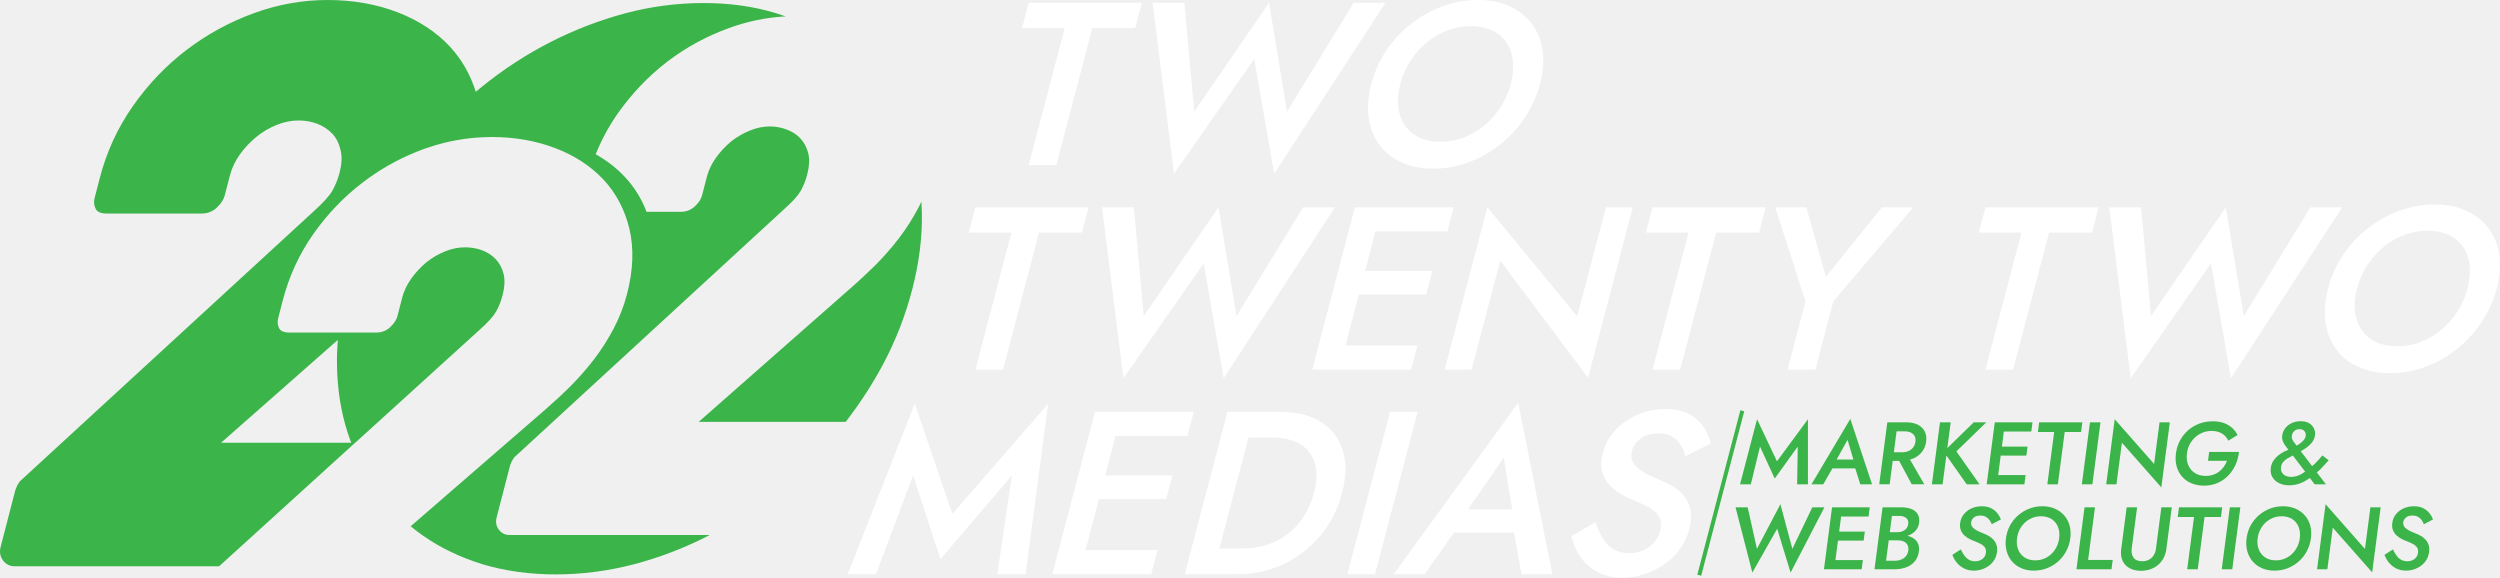
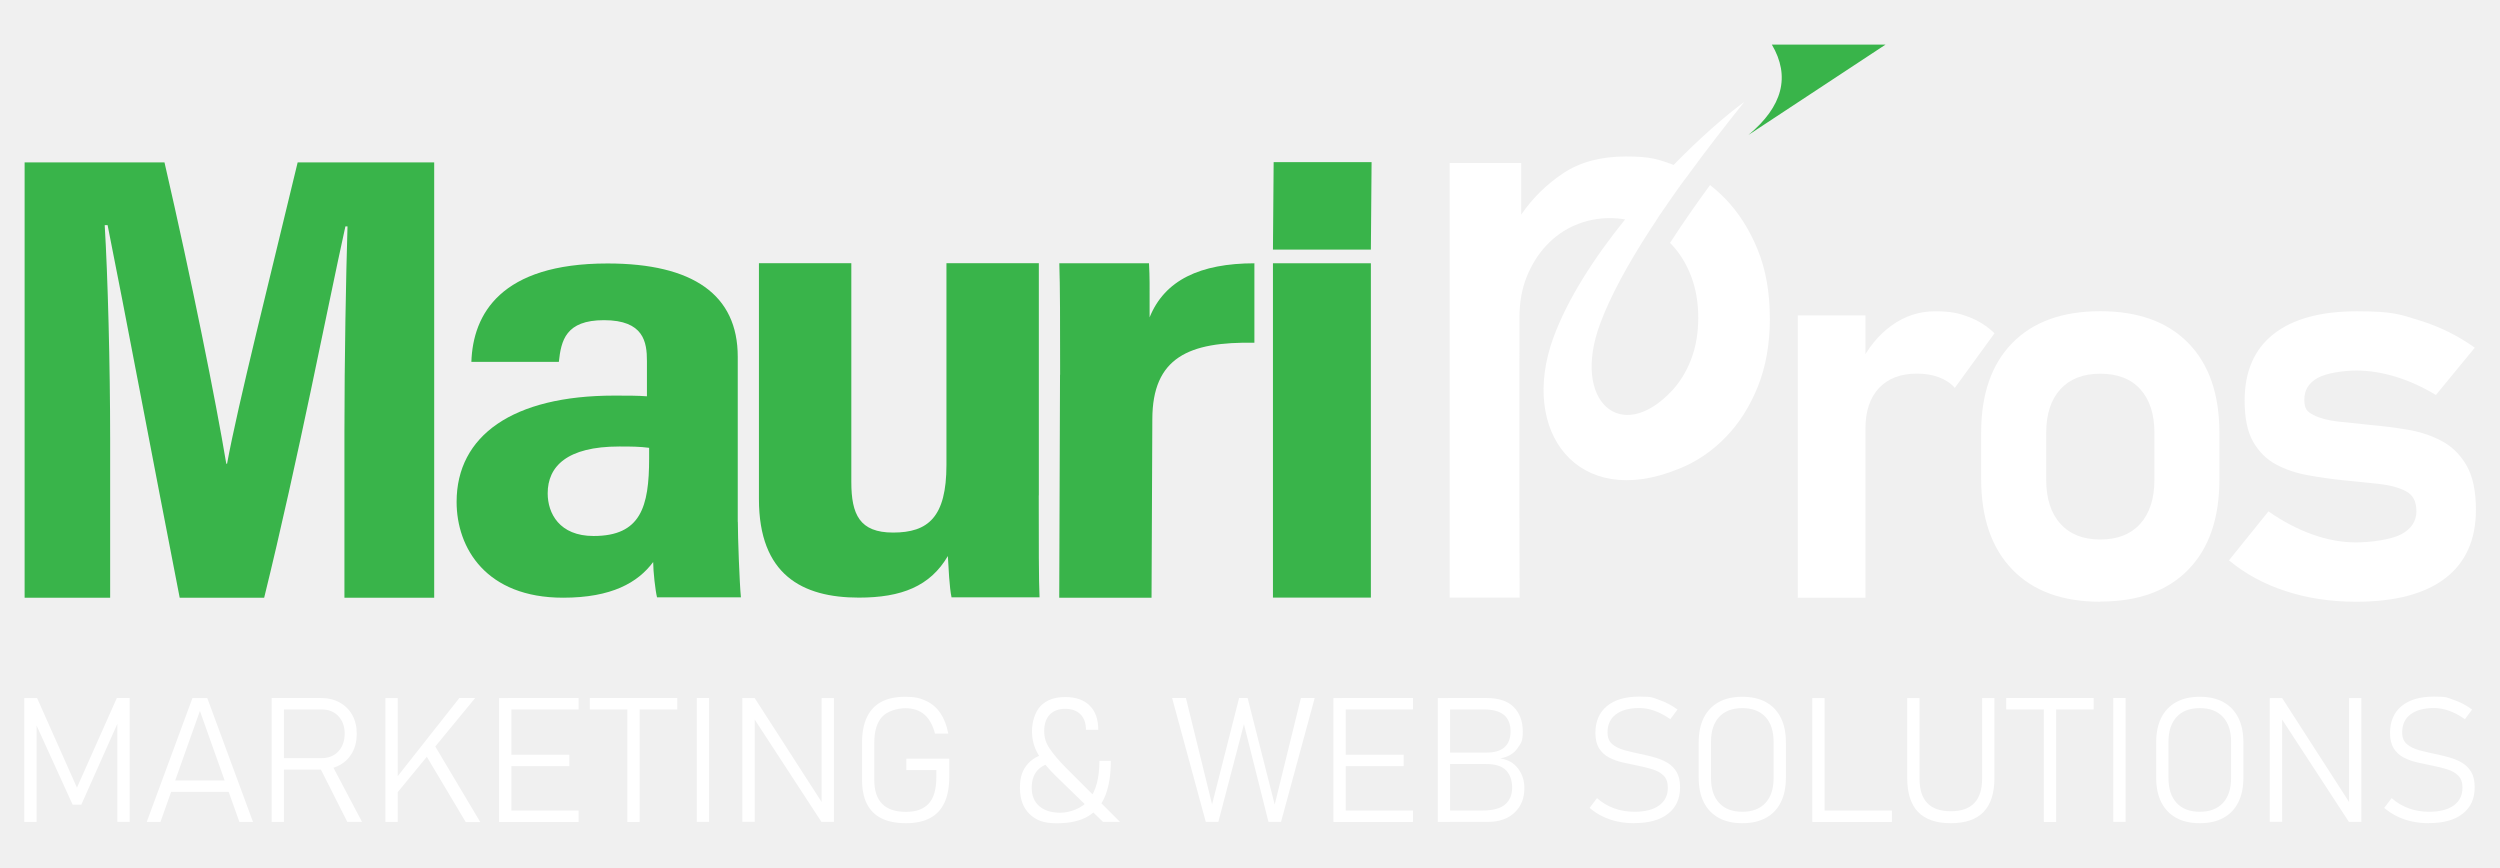
- <svg xmlns="http://www.w3.org/2000/svg" id="Layer_2" viewBox="0 0 2788.42 644.34">
+ <svg xmlns="http://www.w3.org/2000/svg" id="Layer_2" version="1.1" viewBox="0 0 2843.8 987.1">
  <defs>
-     <style>.cls-1{fill:#fff;}.cls-2{fill:#3bb44a;}</style>
+     <style>
+       .st0, .st1 {
+         fill-rule: evenodd;
+       }
+ 
+       .st0, .st2 {
+         fill: #39b44a;
+       }
+ 
+       .st3, .st1 {
+         fill: #fff;
+       }
+     </style>
  </defs>
-   <g id="Layer_1-2">
-     <polygon class="cls-1" points="1139.95 31.31 1187.56 31.31 1147.36 184.22 1178.15 184.22 1218.35 31.31 1266.21 31.31 1273.63 3.1 1147.36 3.1 1139.95 31.31" />
-     <polygon class="cls-1" points="1435.53 124.46 1415.42 3.1 1332.03 124.46 1320.98 3.1 1285.53 3.1 1309.4 193.8 1398.96 65.72 1421.18 193.8 1545.31 3.1 1509.86 3.1 1435.53 124.46" />
-     <path class="cls-1" d="M1720.51,56.15c-1.66-11.38-5.67-21.26-12.01-29.63-6.34-8.37-14.59-14.88-24.75-19.54-10.16-4.66-22.06-6.99-35.68-6.99s-26.27,2.33-38.97,6.99c-12.7,4.66-24.41,11.17-35.15,19.54-10.74,8.37-19.93,18.24-27.58,29.63-7.65,11.39-13.27,23.89-16.85,37.52-3.54,13.45-4.5,25.96-2.88,37.52,1.62,11.56,5.5,21.56,11.65,30.01,6.14,8.45,14.37,15.05,24.68,19.79,10.31,4.74,22.19,7.12,35.65,7.12s26.8-2.37,39.52-7.12c12.72-4.74,24.41-11.34,35.09-19.79,10.67-8.45,19.86-18.46,27.55-30.01,7.69-11.55,13.31-24.06,16.85-37.52,3.58-13.62,4.54-26.13,2.88-37.52ZM1668.4,126.91c-7.83,9.75-17.08,17.38-27.75,22.9-10.68,5.52-22.06,8.28-34.13,8.28s-21.79-2.76-29.65-8.28c-7.86-5.52-13.15-13.15-15.84-22.9-2.7-9.74-2.42-20.83.85-33.25s8.81-23.5,16.63-33.25c7.82-9.74,17.12-17.38,27.88-22.9,10.76-5.52,22.1-8.28,34-8.28s22.26,2.76,30.04,8.28c7.77,5.52,12.97,13.16,15.58,22.9,2.61,9.75,2.29,20.83-.98,33.25-3.26,12.42-8.81,23.51-16.63,33.25Z" />
-     <polygon class="cls-1" points="1080.52 259.42 1128.13 259.42 1087.93 412.34 1118.72 412.34 1158.92 259.42 1206.79 259.42 1214.2 231.22 1087.94 231.22 1080.52 259.42" />
-     <polygon class="cls-1" points="1379.18 352.57 1359.08 231.22 1275.69 352.57 1264.64 231.22 1229.19 231.22 1253.06 421.91 1342.62 293.83 1364.84 421.91 1488.97 231.22 1453.52 231.22 1379.18 352.57" />
-     <polygon class="cls-1" points="1530.11 231.22 1511.22 231.22 1463.61 412.34 1482.49 412.34 1493.62 412.34 1573.83 412.34 1580.9 385.43 1500.69 385.43 1515.66 328.51 1590.69 328.51 1597.63 302.11 1522.6 302.11 1534.16 258.13 1614.37 258.13 1621.44 231.22 1541.23 231.22 1530.11 231.22" />
-     <polygon class="cls-1" points="1759.21 352.83 1658.96 231.22 1611.35 412.34 1641.36 412.34 1673.33 290.73 1771.2 421.39 1821.19 231.22 1791.18 231.22 1759.21 352.83" />
-     <polygon class="cls-1" points="1835.77 259.42 1883.38 259.42 1843.18 412.34 1873.97 412.34 1914.17 259.42 1962.04 259.42 1969.45 231.22 1843.19 231.22 1835.77 259.42" />
-     <polygon class="cls-1" points="2036.5 308.84 2014.73 231.22 1980.06 231.22 2013.77 336.27 1993.77 412.34 2024.82 412.34 2044.89 336.01 2134.01 231.22 2099.08 231.22 2036.5 308.84" />
-     <polygon class="cls-1" points="2207.07 259.42 2254.68 259.42 2214.48 412.34 2245.27 412.34 2285.47 259.42 2333.34 259.42 2340.75 231.22 2214.48 231.22 2207.07 259.42" />
-     <polygon class="cls-1" points="2502.65 352.57 2482.54 231.22 2399.15 352.57 2388.1 231.22 2352.65 231.22 2376.52 421.91 2466.08 293.83 2488.3 421.91 2612.43 231.22 2576.98 231.22 2502.65 352.57" />
-     <path class="cls-1" d="M2787.63,284.26c-1.66-11.38-5.67-21.26-12.01-29.63-6.34-8.37-14.59-14.88-24.75-19.54-10.16-4.66-22.06-6.99-35.68-6.99s-26.27,2.33-38.97,6.99c-12.7,4.66-24.41,11.17-35.15,19.54-10.74,8.37-19.93,18.24-27.58,29.63-7.65,11.39-13.27,23.89-16.85,37.52-3.54,13.45-4.5,25.96-2.88,37.52,1.62,11.56,5.5,21.56,11.65,30.01,6.14,8.45,14.37,15.05,24.68,19.79,10.31,4.74,22.19,7.12,35.65,7.12s26.8-2.37,39.52-7.12c12.72-4.74,24.41-11.34,35.09-19.79,10.67-8.45,19.86-18.46,27.55-30.01,7.69-11.55,13.31-24.06,16.85-37.52,3.58-13.62,4.54-26.13,2.88-37.52ZM2735.52,355.03c-7.83,9.75-17.08,17.38-27.75,22.9-10.68,5.52-22.06,8.28-34.13,8.28s-21.79-2.76-29.65-8.28c-7.86-5.52-13.15-13.15-15.84-22.9-2.7-9.74-2.42-20.83.85-33.25,3.26-12.42,8.81-23.5,16.63-33.25,7.82-9.74,17.12-17.38,27.88-22.9,10.76-5.52,22.1-8.28,34-8.28s22.26,2.76,30.04,8.28c7.77,5.52,12.97,13.16,15.58,22.9,2.61,9.75,2.29,20.83-.98,33.25-3.26,12.42-8.81,23.51-16.63,33.25Z" />
-     <polygon class="cls-1" points="1062.26 573.18 1020.31 450.28 945.48 640.45 977.05 640.45 1018.44 530.23 1049 623.64 1128.67 530.23 1112.37 640.45 1143.94 640.45 1169.09 450.28 1062.26 573.18" />
-     <polygon class="cls-1" points="1240.19 459.33 1221.31 459.33 1173.69 640.45 1192.58 640.45 1203.71 640.45 1283.92 640.45 1290.99 613.54 1210.78 613.54 1225.74 556.62 1300.78 556.62 1307.72 530.23 1232.68 530.23 1244.24 486.24 1324.46 486.24 1331.53 459.33 1251.32 459.33 1240.19 459.33" />
-     <path class="cls-1" d="M1473.21,470.59c-12-7.5-27.23-11.26-45.68-11.26h-58.48l-47.61,181.12h58.48c18.46,0,35.66-3.75,51.6-11.26,15.94-7.5,29.62-18.02,41.03-31.57,11.41-13.54,19.52-29.45,24.32-47.74,4.81-18.28,5.06-34.19.78-47.74-4.29-13.54-12.43-24.06-24.43-31.57ZM1453.7,576.8c-5.23,7.76-11.33,14.23-18.3,19.41-6.97,5.18-14.59,9.06-22.86,11.64-8.27,2.59-16.89,3.88-25.86,3.88h-26.65l32.51-123.68h26.65c8.97,0,16.91,1.29,23.82,3.88,6.91,2.59,12.49,6.47,16.73,11.64,4.24,5.17,6.94,11.64,8.09,19.41,1.15,7.76.39,16.73-2.29,26.91-2.68,10.18-6.63,19.15-11.86,26.91Z" />
-     <polygon class="cls-1" points="1502.81 640.45 1533.61 640.45 1581.22 459.33 1550.43 459.33 1502.81 640.45" />
-     <path class="cls-1" d="M1554.56,640.45h34.41l32.87-46.57h66.75l8.53,46.57h34.41l-38.22-191.21-138.76,191.21ZM1686.62,568.01h-49.11l39.69-57.44,9.42,57.44Z" />
-     <path class="cls-1" d="M1885.63,569.56c-1.13-5.86-3.36-11-6.69-15.39-3.33-4.4-7.33-8.06-11.99-11-4.66-2.93-9.42-5.34-14.27-7.24-8.76-3.45-15.72-6.81-20.89-10.09-5.18-3.27-8.7-6.77-10.57-10.48-1.87-3.71-2.2-7.89-.97-12.55,1.36-5.17,4.53-9.7,9.52-13.58,4.99-3.88,11.71-5.82,20.16-5.82,6.04,0,11.03,1.16,14.99,3.49,3.96,2.33,7.15,5.43,9.58,9.32,2.43,3.88,4.17,8.07,5.24,12.55l28.51-13.97c-1.43-6.38-4.09-12.5-7.98-18.37-3.89-5.86-9.31-10.69-16.24-14.49-6.94-3.79-15.75-5.69-26.45-5.69s-21.1,2.03-30.71,6.08c-9.6,4.05-17.87,9.75-24.8,17.08-6.93,7.33-11.66,15.83-14.2,25.49-2.22,8.45-2.48,15.65-.76,21.61,1.71,5.95,4.53,10.96,8.47,15.01,3.94,4.06,8.31,7.42,13.13,10.09,4.82,2.68,9.26,4.79,13.34,6.34,6.86,2.76,12.81,5.56,17.84,8.41,5.03,2.85,8.65,6.3,10.86,10.35,2.21,4.05,2.43,9.44.66,16.17-1.86,7.08-5.97,12.85-12.32,17.34-6.36,4.49-13.67,6.73-21.95,6.73-6.9,0-12.74-1.42-17.51-4.27-4.77-2.85-8.76-6.9-11.94-12.16-3.19-5.26-5.86-11.34-8.01-18.24l-26.92,15.78c1.79,8.28,5.12,15.96,9.99,23.03,4.87,7.07,11.27,12.72,19.22,16.95,7.95,4.22,17.26,6.34,27.96,6.34,7.76,0,15.55-1.25,23.37-3.75,7.81-2.5,15.17-6.04,22.07-10.61,6.89-4.57,12.86-10.22,17.91-16.95,5.04-6.73,8.68-14.32,10.9-22.77,2.09-7.93,2.56-14.83,1.43-20.7Z" />
-     <path class="cls-2" d="M246.56,493.83h145.21c-1.36-3.4-2.64-7.11-3.8-10.67-7.7-23.45-11.71-48.83-12.09-75.84-.18-9.22.17-18.6.87-28.14l-130.19,114.64ZM396.09,493.83h0l-151.7,137.77H16.1c-5.12,0-9.38-2.1-12.74-6.47-3.19-4.37-4.14-9.38-2.72-14.88l16.06-62.09c1-3.88,2.77-7.6,5.29-11.16L350.86,234.79c9.62-8.73,16.31-16.01,19.78-21.99,3.51-6.14,6.23-12.94,8.19-20.54,2.43-9.38,2.84-17.79,1-24.9-1.64-7.28-4.69-13.42-9.2-18.27-4.67-4.85-10.15-8.41-16.69-11-6.42-2.43-13.45-3.72-20.81-3.72-8.32,0-16.43,1.62-24.67,5.01-8.04,3.23-15.78,7.76-22.68,13.42-6.91,5.66-13.1,12.29-18.35,19.57-5.13,7.44-8.85,15.04-10.86,22.8l-5.94,22.96c-1.17,4.53-4.06,8.89-8.75,13.42-4.65,4.37-10.36,6.63-17.08,6.63h-105.66c-6.88,0-11.03-1.94-12.62-5.66-1.76-3.72-2.04-7.6-.95-11.8l5.6-21.67c7.57-29.27,19.79-56.11,36.79-80.36,17.04-24.42,37.05-45.44,60.18-63.06,22.93-17.46,47.89-31.05,74.94-40.91,27.05-9.86,54.4-14.71,82.25-14.71s54.38,4.53,77.82,13.58c23.59,9.06,43.18,21.83,58.61,38.32,13.13,14.23,22.87,31.05,28.9,50.45,2.26-1.94,4.48-3.72,6.71-5.5,24.11-19.57,49.71-36.22,76.64-49.96,26.93-13.74,54.98-24.42,83.73-32.18,28.86-7.6,57.68-11.32,86.98-11.32s55.87,3.72,80.8,11.32c3.71,1.13,7.22,2.43,10.77,3.56-21.43,1.13-42.57,5.5-63.42,13.1-24.92,9.06-47.83,21.51-68.78,37.51-21.19,16.33-39.46,35.57-55.11,57.73-9.92,14.23-18.18,29.43-24.56,45.44,12.57,7.11,23.52,15.52,32.78,25.55,10.4,11.16,18.42,24.09,23.95,38.65h38.26c6.08,0,11.27-2.1,15.68-6.14,4.25-4.04,6.89-8.08,7.94-12.13l5.44-21.02c1.88-7.28,5.28-14.23,10.08-21.02,4.76-6.63,10.31-12.61,16.65-17.95,6.46-5.17,13.43-9.22,20.95-12.29,7.36-3.07,14.98-4.69,22.51-4.69,6.72,0,13.11,1.29,19.09,3.56,5.98,2.26,11.07,5.5,15.18,10.03,4.11,4.53,7.01,10.03,8.66,16.65,1.49,6.63,1.12,14.23-1.14,22.96-1.8,6.95-4.19,13.1-7.41,18.76-3.18,5.5-9.22,12.13-18.15,20.05l-301.21,276.99c-2.48,3.4-4.16,6.79-5.04,10.19l-14.76,57.08c-1.3,5.01-.39,9.54,2.57,13.58,3,3.88,6.98,5.82,11.78,5.82h223.49l-1.29.65c-26.97,13.91-54.87,24.58-83.89,32.18-28.82,7.44-57.8,11.16-86.62,11.16s-56.19-3.72-81.16-11.16c-24.77-7.6-47.31-18.27-67.08-32.18-4.77-3.23-9.29-6.79-13.65-10.35l149.61-129.68c9.7-8.41,19.36-17.3,28.63-26.52,9.31-9.38,18.15-19.4,26.35-30.08,8.2-10.67,15.29-21.99,21.79-34.12,6.34-12.13,11.44-25.06,15-38.81,6.9-26.68,7.69-50.77,2.68-72.28-5.16-21.51-14.81-39.94-28.97-55.14-14.2-15.04-31.96-26.84-53.68-35.09-21.56-8.25-45.29-12.45-71.22-12.45-3.84,0-7.73.16-11.61.32h-.32l-.68.16h-2.08l-.2.16h-1.76l-1,.16h-1.12l-.36.16h-1.12l-.52.16h-.96l-1,.16h-1.12l-.84.16h-.32l-.68.16h-.48l-.52.16h-.96l-.84.16h-.16l-1,.16h0l-1,.16h-.32l-.84.16h-.32l-.68.16h-.48l-.52.16h-.64l-.2.16-1,.16h0l-1,.16h-.16l-.84.16h-.32l-.68.16-1,.16h0l-.68.16h-.32l-.84.16h-.16l-1.04.32h0l-1,.16h-.16l-.84.16-.36.16h-.64l-.52.16-.52.16-.68.16h-.16l-1,.16-.04.16-1,.16h0l-1,.16-1.04.32-.36.16h-.64l-.52.16-.36.16-.84.16-.2.16-1,.16h0l-1.04.32h0l-.84.16-.36.16-.68.16-.52.16-.52.16-.68.16-.36.16-.68.16h-.16l-1.04.32h0l-1.04.32h-.16l-.72.32-.52.16-.52.16-.52.16-.52.16-.68.16-.2.16-1,.16-.04.16-1.04.32h0l-.88.32h-.32l-.72.32-.52.16-.52.16-.52.16-.36.16-.88.32h-.16l-.88.32h-.16l-.2.16h-.16l-.2.16h-.32l-.2.16h-.16l-.2.16h-.32l-.2.16h-.16l-.2.16h-.32l-.2.16h-.16l-.2.16h-.16l-.2.16h-.32l-.2.16h-.16l-.2.16h-.16l-.2.16h-.32l-.2.16h-.16l-.2.16h-.16l-.2.16h-.32l-.2.16h-.16l-.2.16h-.16l-.2.16h-.32l-.2.16h0c-21.79,8.73-42.05,20.21-60.82,34.6-21.15,16.17-39.42,35.41-55.11,57.73-15.49,22.15-26.81,46.73-33.76,73.57l-5.14,19.89c-1,3.88-.64,7.44.88,10.83,1.52,3.4,5.39,5.17,11.63,5.17h96.86c6.08,0,11.23-1.94,15.68-6.14,4.25-4.04,6.89-8.08,7.94-12.13l5.44-21.02c1.84-7.11,5.28-14.23,10.08-21.02,4.76-6.63,10.31-12.61,16.65-17.95,6.46-5.17,13.43-9.22,20.95-12.29,7.52-3.07,14.94-4.53,22.46-4.53,6.72,0,13.16,1.13,19.13,3.4,5.98,2.26,11.02,5.66,15.18,10.03,4.11,4.53,7.01,10.03,8.66,16.65,1.49,6.63,1.08,14.39-1.14,22.96-1.8,6.95-4.19,13.1-7.41,18.76-3.18,5.5-9.22,12.13-18.15,20.05l-138.72,125.96ZM1027.73,224.92c.19,4.2.35,8.57.5,12.94.5,27.17-3.14,55.46-10.66,84.57-7.61,29.43-18.61,57.73-33.16,84.89-12.01,22.31-25.78,43.34-41.17,63.22h-163.94l168.3-148.12c9.7-8.41,19.2-17.3,28.63-26.52,9.31-9.38,18.15-19.4,26.35-30.08,8.2-10.67,15.29-21.99,21.79-34.12,1.23-2.26,2.29-4.53,3.36-6.79h0Z" />
-     <polygon class="cls-2" points="1963.07 498.12 1979.45 533.77 2005.13 498.12 2004.48 540.18 2016.52 540.18 2016.53 467.61 1981.96 514.51 1959.75 467.61 1940.79 540.18 1952.83 540.18 1963.07 498.12" />
-     <path class="cls-2" d="M2020.48,540.18h13.13l10.2-17.77h25.47l5.61,17.77h13.13l-24.24-72.97-43.31,72.97ZM2067.22,512.53h-18.74l12.24-21.92,6.49,21.92Z" />
-     <path class="cls-2" d="M2143.82,503.85c2.46-3.23,3.98-7.01,4.54-11.36.57-4.34.04-8.11-1.59-11.31-1.62-3.19-4.18-5.68-7.66-7.46-3.49-1.78-7.73-2.67-12.74-2.67h-21.32l-9.03,69.12h11.65l3.42-26.17h7.12l14.05,26.17h14.02l-15.98-27.6c1.31-.38,2.67-.68,3.9-1.23,3.95-1.78,7.16-4.28,9.62-7.5ZM2128.67,503.05c-2.13.92-4.51,1.38-7.14,1.38h-9.18l3.04-23.3h9.18c2.63,0,4.89.46,6.79,1.38,1.89.92,3.27,2.24,4.17,3.95.89,1.71,1.18,3.82.86,6.32-.32,2.44-1.15,4.53-2.5,6.27-1.35,1.75-3.08,3.08-5.21,4Z" />
-     <polygon class="cls-2" points="2193.58 540.18 2207.9 540.18 2182.08 503.45 2215.44 471.06 2201.42 471.06 2171.99 499.77 2175.74 471.06 2163.8 471.06 2154.77 540.18 2166.71 540.18 2170.92 508.01 2193.58 540.18" />
-     <polygon class="cls-2" points="2227.34 540.18 2257.95 540.18 2259.3 529.91 2228.69 529.91 2231.53 508.19 2260.16 508.19 2261.48 498.12 2232.84 498.12 2235.03 481.33 2265.65 481.33 2266.98 471.06 2236.37 471.06 2232.13 471.06 2224.92 471.06 2215.89 540.18 2223.1 540.18 2227.34 540.18" />
-     <polygon class="cls-2" points="2274.39 471.06 2272.99 481.82 2291.15 481.82 2283.53 540.18 2295.28 540.18 2302.91 481.82 2321.18 481.82 2322.58 471.06 2274.39 471.06" />
-     <polygon class="cls-2" points="2342.82 471.06 2331.07 471.06 2322.04 540.18 2333.79 540.18 2342.82 471.06" />
-     <polygon class="cls-2" points="2420.14 471.06 2408.69 471.06 2402.62 517.47 2358.68 467.61 2349.19 540.18 2360.65 540.18 2366.71 493.77 2410.66 543.64 2420.14 471.06" />
-     <path class="cls-2" d="M2444.34,539.05c4.18,1.75,8.88,2.62,14.07,2.62,5.46,0,10.48-1,15.06-3.01,4.58-2.01,8.54-4.75,11.89-8.24,3.35-3.49,6.04-7.49,8.08-12,2.04-4.51,3.33-9.3,3.85-14.37h-33.27l-1.29,9.88h21.24c-.9,2.3-2.07,4.48-3.52,6.52-1.45,2.04-3.17,3.85-5.15,5.43s-4.25,2.8-6.8,3.66c-2.55.86-5.37,1.28-8.47,1.28-4.54,0-8.48-1.05-11.83-3.16-3.34-2.11-5.84-5.05-7.48-8.84-1.64-3.79-2.14-8.18-1.49-13.18.66-5.07,2.32-9.46,4.98-13.18,2.65-3.72,5.93-6.61,9.82-8.69,3.89-2.07,8.07-3.11,12.55-3.11,4.81,0,8.77.99,11.91,2.96,3.13,1.97,5.43,4.61,6.91,7.9l10.31-6.32c-1.62-3.22-3.75-5.97-6.38-8.25-2.63-2.27-5.71-4.01-9.24-5.23-3.53-1.22-7.56-1.83-12.11-1.83-5.2,0-10.13.86-14.8,2.57-4.67,1.71-8.84,4.16-12.51,7.36-3.67,3.19-6.7,6.98-9.08,11.36-2.38,4.38-3.92,9.2-4.61,14.47-.69,5.27-.43,10.11.77,14.52,1.2,4.41,3.22,8.23,6.06,11.45,2.84,3.23,6.34,5.71,10.53,7.45Z" />
-     <path class="cls-2" d="M2584.13,526.84c1.32-1.19,2.75-2.2,4.01-3.49,3.23-3.32,6.28-6.67,9.16-10.02l-7.01-5.33c-2.65,3.16-5.38,6.17-8.19,9.04-1.06,1.08-2.17,1.89-3.25,2.88l-12.63-16.6c1.76-1.05,3.57-2.1,5.05-3.11,2.1-1.45,3.9-2.93,5.42-4.44,1.51-1.51,2.73-3.09,3.63-4.74.9-1.65,1.48-3.42,1.73-5.33.37-2.76,0-5.35-1.11-7.75-1.1-2.4-2.89-4.36-5.35-5.88-2.47-1.51-5.61-2.27-9.43-2.27s-7.02.69-10,2.07c-2.99,1.38-5.4,3.29-7.27,5.73-1.86,2.43-3,5.17-3.39,8.2-.31,2.44-.03,4.67.85,6.71.89,2.04,2,3.9,3.37,5.58,1,1.24,1.84,2.34,2.67,3.45-1.84.79-3.7,1.65-5.65,2.67-2.19,1.15-4.26,2.55-6.22,4.2-1.96,1.65-3.65,3.57-5.05,5.78-1.41,2.21-2.31,4.79-2.7,7.75-.52,4.02.09,7.47,1.86,10.37,1.75,2.9,4.28,5.12,7.56,6.67,3.29,1.54,6.94,2.32,10.96,2.32,4.61,0,8.96-.82,13.05-2.47,3.59-1.44,6.94-3.44,10.17-5.67l5.35,7.05h12.54l-10.16-13.34ZM2558.94,480.79c1.53-1.42,3.55-2.12,6.06-2.12,1.65,0,2.98.35,4.01,1.04,1.03.69,1.78,1.6,2.26,2.72.48,1.12.63,2.4.43,3.85-.27,2.04-1.56,4.17-3.89,6.37-1.64,1.55-3.82,3.03-6.26,4.47-1.23-1.66-2.5-3.37-3.52-4.76-1.48-2.01-2.09-4.07-1.82-6.17.29-2.17,1.2-3.97,2.73-5.38ZM2564.62,529.91c-3,1.32-6.02,1.98-9.05,1.98-2.5,0-4.65-.44-6.44-1.33-1.8-.89-3.14-2.16-4.05-3.8-.9-1.64-1.21-3.52-.94-5.63.3-2.3,1.13-4.26,2.5-5.88,1.36-1.61,3.04-3.01,5.04-4.2,1.83-1.08,3.74-2.06,5.71-2.98l13.67,18.01c-2.14,1.42-4.26,2.87-6.44,3.82Z" />
-     <polygon class="cls-2" points="1999.15 612.16 1985.8 562.4 1959.64 612.16 1949.3 565.85 1935.77 565.85 1954.51 638.63 1982.22 589.75 1997.17 638.63 2034.91 565.85 2021.39 565.85 1999.15 612.16" />
-     <polygon class="cls-2" points="2050.62 565.85 2043.41 565.85 2034.37 634.97 2041.59 634.97 2045.83 634.97 2076.44 634.97 2077.79 624.7 2047.18 624.7 2050.01 602.98 2078.65 602.98 2079.97 592.91 2051.33 592.91 2053.52 576.12 2084.13 576.12 2085.47 565.85 2054.86 565.85 2050.62 565.85" />
-     <path class="cls-2" d="M2134.68,600.71c-2.01-1.43-4.4-2.43-7.07-3.16.12-.04.26-.05.38-.1,3.49-1.25,6.33-3.08,8.52-5.48,2.19-2.4,3.51-5.32,3.96-8.74.51-3.95,0-7.21-1.54-9.78-1.54-2.57-3.9-4.48-7.06-5.73-3.16-1.25-6.92-1.88-11.25-1.88h-20.84l-9.03,69.12h22.02c4.87,0,9.26-.71,13.17-2.12,3.9-1.41,7.12-3.6,9.64-6.57,2.53-2.96,4.09-6.71,4.69-11.26.42-3.29.14-6.12-.87-8.49-1.01-2.37-2.58-4.31-4.72-5.83ZM2118.59,575.43c3.22,0,5.75.79,7.59,2.37,1.83,1.58,2.56,3.82,2.18,6.71-.25,1.91-.93,3.54-2.02,4.89-1.1,1.35-2.51,2.39-4.25,3.11-1.74.72-3.7,1.09-5.87,1.09h-8.39l2.37-18.17h8.39ZM2125.86,620.26c-1.4,1.71-3.18,3-5.34,3.85-2.15.86-4.55,1.28-7.18,1.28h-9.68l2.97-22.71h9.67c1.98,0,3.76.21,5.35.64,1.59.43,2.93,1.12,4.02,2.07,1.09.95,1.89,2.14,2.4,3.56.51,1.42.64,3.04.4,4.89-.33,2.57-1.21,4.71-2.62,6.42Z" />
-     <path class="cls-2" d="M2208.89,575.04c2.3,0,4.27.44,5.89,1.33,1.63.89,3.01,2.07,4.13,3.55,1.13,1.48,2.01,3.08,2.64,4.79l10.17-5.33c-.87-2.44-2.19-4.77-3.97-7.01s-4.09-4.08-6.92-5.53c-2.84-1.45-6.31-2.17-10.38-2.17s-7.95.77-11.42,2.32c-3.46,1.55-6.32,3.72-8.6,6.52-2.28,2.8-3.66,6.04-4.13,9.73-.43,3.23-.16,5.97.79,8.25.96,2.27,2.28,4.18,3.99,5.73,1.7,1.55,3.55,2.83,5.52,3.85,1.98,1.02,3.78,1.83,5.41,2.42,2.76,1.05,5.17,2.12,7.23,3.21,2.07,1.09,3.62,2.4,4.67,3.95,1.05,1.55,1.4,3.6,1.07,6.17-.36,2.7-1.63,4.91-3.83,6.62-2.19,1.71-4.87,2.57-8.03,2.57-2.63,0-4.93-.54-6.9-1.63-1.97-1.09-3.69-2.63-5.17-4.64-1.48-2.01-2.81-4.33-3.98-6.96l-9.47,6.02c1.1,3.16,2.76,6.09,4.97,8.79,2.21,2.7,4.94,4.86,8.19,6.47,3.24,1.61,6.9,2.42,10.99,2.42,2.97,0,5.87-.48,8.73-1.43,2.86-.95,5.48-2.3,7.89-4.05,2.4-1.74,4.39-3.9,5.98-6.47,1.59-2.57,2.59-5.46,3.01-8.69.39-3.03.23-5.66-.5-7.9-.73-2.24-1.84-4.2-3.33-5.88-1.5-1.68-3.21-3.08-5.14-4.2-1.92-1.12-3.86-2.04-5.81-2.77-3.52-1.32-6.34-2.6-8.48-3.85-2.14-1.25-3.66-2.58-4.56-4-.9-1.42-1.23-3.01-1-4.79.26-1.98,1.24-3.7,2.94-5.18,1.71-1.48,4.17-2.22,7.4-2.22Z" />
-     <path class="cls-2" d="M2302.29,574.79c-2.85-3.19-6.32-5.68-10.43-7.46-4.11-1.78-8.77-2.67-13.97-2.67s-9.9.89-14.52,2.67c-4.61,1.78-8.75,4.26-12.43,7.46-3.68,3.19-6.68,6.96-9.04,11.31-2.34,4.34-3.86,9.12-4.54,14.32-.67,5.14-.41,9.91.8,14.32,1.2,4.41,3.19,8.23,5.95,11.45,2.77,3.23,6.25,5.74,10.42,7.56,4.17,1.81,8.83,2.71,13.96,2.71s10.11-.9,14.72-2.71c4.62-1.81,8.75-4.33,12.39-7.56,3.65-3.22,6.65-7.04,9-11.45,2.35-4.41,3.86-9.18,4.54-14.32.68-5.2.41-9.97-.8-14.32-1.21-4.34-3.24-8.11-6.07-11.31ZM2292.05,613.1c-2.5,3.72-5.64,6.63-9.44,8.74-3.8,2.11-8,3.16-12.6,3.16s-8.45-1.05-11.74-3.16c-3.28-2.11-5.68-5.02-7.2-8.74-1.53-3.72-1.97-7.95-1.36-12.69.62-4.74,2.17-8.97,4.67-12.69,2.49-3.72,5.66-6.63,9.48-8.74,3.83-2.1,8.02-3.16,12.56-3.16s8.63,1.06,11.88,3.16c3.25,2.11,5.62,5.02,7.11,8.74,1.49,3.72,1.92,7.95,1.31,12.69-.62,4.74-2.18,8.97-4.67,12.69Z" />
-     <polygon class="cls-2" points="2336.68 565.85 2325.03 565.85 2315.99 634.97 2355.1 634.97 2356.46 624.51 2329.02 624.51 2336.68 565.85" />
-     <path class="cls-2" d="M2404.74,611.77c-.56,4.28-2.16,7.72-4.81,10.32-2.65,2.6-6.17,3.9-10.59,3.9s-7.68-1.3-9.61-3.9c-1.94-2.6-2.62-6.04-2.06-10.32l6-45.92h-11.65l-6.07,46.41c-.5,3.82-.35,7.23.44,10.22.8,3,2.19,5.55,4.19,7.65,1.99,2.11,4.46,3.72,7.41,4.84,2.95,1.12,6.27,1.68,9.95,1.68s7.16-.56,10.39-1.68c3.24-1.12,6.12-2.73,8.63-4.84,2.51-2.11,4.57-4.66,6.18-7.65,1.61-3,2.67-6.4,3.16-10.22l6.06-46.41h-11.65l-6,45.92Z" />
-     <polygon class="cls-2" points="2428.98 576.62 2447.15 576.62 2439.52 634.97 2451.28 634.97 2458.9 576.62 2477.17 576.62 2478.58 565.85 2430.39 565.85 2428.98 576.62" />
-     <polygon class="cls-2" points="2478.04 634.97 2489.79 634.97 2498.82 565.85 2487.07 565.85 2478.04 634.97" />
-     <path class="cls-2" d="M2570.68,574.79c-2.85-3.19-6.32-5.68-10.43-7.46-4.12-1.78-8.78-2.67-13.97-2.67s-9.91.89-14.52,2.67c-4.61,1.78-8.76,4.26-12.44,7.46-3.67,3.19-6.68,6.96-9.03,11.31-2.34,4.34-3.86,9.12-4.54,14.32-.67,5.14-.41,9.91.79,14.32,1.2,4.41,3.19,8.23,5.96,11.45,2.77,3.23,6.25,5.74,10.42,7.56,4.17,1.81,8.82,2.71,13.96,2.71s10.1-.9,14.72-2.71c4.61-1.81,8.75-4.33,12.39-7.56,3.64-3.22,6.64-7.04,9-11.45,2.35-4.41,3.87-9.18,4.54-14.32.68-5.2.42-9.97-.79-14.32-1.21-4.34-3.24-8.11-6.07-11.31ZM2560.43,613.1c-2.49,3.72-5.64,6.63-9.44,8.74-3.8,2.11-8,3.16-12.6,3.16s-8.45-1.05-11.73-3.16c-3.28-2.11-5.68-5.02-7.2-8.74-1.52-3.72-1.97-7.95-1.35-12.69.62-4.74,2.17-8.97,4.67-12.69,2.49-3.72,5.66-6.63,9.48-8.74,3.83-2.1,8.01-3.16,12.56-3.16s8.63,1.06,11.88,3.16c3.25,2.11,5.61,5.02,7.1,8.74,1.49,3.72,1.93,7.95,1.31,12.69-.62,4.74-2.17,8.97-4.67,12.69Z" />
-     <polygon class="cls-2" points="2637.81 612.26 2593.87 562.4 2584.38 634.97 2595.84 634.97 2601.9 588.56 2645.85 638.43 2655.33 565.85 2643.87 565.85 2637.81 612.26" />
-     <path class="cls-2" d="M2705.5,602.04c-1.49-1.68-3.2-3.08-5.12-4.2-1.93-1.12-3.87-2.04-5.81-2.77-3.52-1.32-6.34-2.6-8.48-3.85-2.14-1.25-3.66-2.58-4.56-4-.9-1.42-1.23-3.01-1-4.79.26-1.98,1.24-3.7,2.94-5.18,1.71-1.48,4.17-2.22,7.4-2.22,2.3,0,4.27.44,5.89,1.33,1.63.89,3.01,2.07,4.13,3.55,1.12,1.48,2,3.08,2.63,4.79l10.17-5.33c-.86-2.44-2.19-4.77-3.97-7.01s-4.09-4.08-6.92-5.53c-2.84-1.45-6.3-2.17-10.38-2.17s-7.95.77-11.41,2.32c-3.46,1.55-6.33,3.72-8.6,6.52-2.28,2.8-3.66,6.04-4.14,9.73-.41,3.23-.15,5.97.8,8.25s2.29,4.18,3.99,5.73c1.7,1.55,3.55,2.83,5.52,3.85,1.98,1.02,3.78,1.83,5.42,2.42,2.75,1.05,5.16,2.12,7.23,3.21,2.06,1.09,3.61,2.4,4.66,3.95,1.05,1.55,1.4,3.6,1.07,6.17-.36,2.7-1.63,4.91-3.83,6.62-2.19,1.71-4.87,2.57-8.03,2.57-2.63,0-4.93-.54-6.9-1.63-1.97-1.09-3.69-2.63-5.17-4.64-1.48-2.01-2.81-4.33-3.97-6.96l-9.48,6.02c1.1,3.16,2.76,6.09,4.97,8.79,2.22,2.7,4.95,4.86,8.19,6.47,3.24,1.61,6.91,2.42,10.99,2.42,2.97,0,5.87-.48,8.73-1.43,2.86-.95,5.49-2.3,7.89-4.05,2.4-1.74,4.39-3.9,5.98-6.47,1.58-2.57,2.59-5.46,3.01-8.69.4-3.03.23-5.66-.5-7.9-.73-2.24-1.84-4.2-3.33-5.88Z" />
-     <polyline class="cls-2" points="1945.47 458.74 1941.15 457.61 1893.14 641 1897.46 642.13" />
+   <g>
+     <g>
+       <path class="st2" d="M391.8,491.7c0-83.4,1.8-178.7,3.5-234.2h-2.4c-20.5,92.8-53.5,264.2-92.4,422.4h-96.1c-28.8-147.4-63-329.3-82-423.8h-3.3c3.5,57.1,6.2,159.5,6.2,243.9v179.9s-97.3,0-97.3,0V184.7s159.1,0,159.1,0c31.1,135,58.4,271.5,70.3,342.8h.9c12.1-66.3,49.3-213.5,80.3-342.8h155.3s0,495.2,0,495.2h-102.1s0-188.2,0-188.2Z" />
+       <path class="st2" d="M839.3,593.4c0,18.1,1.9,69.6,3.5,86.1h-95.4c-1.9-7.3-4.4-29.6-4.4-40.2-17.4,23.4-47.2,40.6-102.5,40.6-87.4,0-121.1-56.3-121.1-109,0-75.3,63.9-120.9,179.3-120.9,15.3,0,26.9,0,37.2.8v-40.1c0-21.4-3.4-46.5-48.9-46.5-43.6,0-48.7,23.2-51.3,47.4h-99.5c1.8-54.1,33.2-111.9,154.8-111.9,97.6,0,148.2,35.8,148.2,106v187.9ZM738.4,509.4c-10.6-1.4-20.1-1.5-33.9-1.5-59.8,0-81.5,22.8-81.5,53.3,0,22.7,13.3,48.5,52.2,48.5,53.6,0,63.2-32.9,63.2-88.4v-11.9Z" />
+       <path class="st2" d="M1181.6,563.6c0,54.4,0,96.8.9,115.9h-100.1c-2.5-11.4-3.4-34.3-4.2-47-20.1,34.4-52.8,47.3-101.2,47.3-64.7,0-113.7-26.2-113.7-112.1v-268.3s105.1,0,105.1,0v248.9c0,36.9,9.4,57.5,47.5,57.5,39.9,0,60.7-17.5,60.7-76.9v-229.5s105.1,0,105.1,0v264.1Z" />
+       <path class="st2" d="M1205.9,426.2c0-61.4,0-100-.9-126.7h102c.9,17.5.7,22,.7,61.5,17.1-42.3,57.3-61.4,119.2-61.5v90.4c-74.3-1.4-116.1,16.5-116.1,87.3l-.9,202.7h-105s.9-253.7.9-253.7Z" />
+       <path class="st2" d="M1448,299.5h111.4s0,380.3,0,380.3h-111.4s0-380.3,0-380.3ZM1448.8,184.4h111.4s-.8,99.5-.8,99.5h-111.4s.8-99.5.8-99.5Z" />
+     </g>
+     <g>
+       <path class="st1" d="M2013.3,361.6c0,29.4-4.6,55.4-13.7,78.1-9.1,22.7-21.3,41.9-36.7,57.7-15.3,15.8-32.9,27.7-52.7,35.7l-.8.3-.8.3c-114,46.3-180.4-42.9-141.7-149.3,16.3-44.7,47.1-92,81.7-134.8-5.7-1-11.5-1.5-17.4-1.5-13.8,0-26.9,2.7-39.4,8-12.5,5.3-23.3,13-32.7,23-9.4,10-16.8,21.9-22.4,35.7-5.6,13.8-8.3,29.4-8.3,46.7v.8c0,95.6-.2,223.5.2,317.5h-79.6V185.4h81.4v58.7c12.9-18.7,28.8-34.4,47.9-47.1,19.1-12.7,42.8-19,71.2-19s36.8,3.2,54.3,9.6c30.5-31.3,59.7-56.6,80.4-71.7-22.7,28.3-43.3,55-61.6,80l-.8,1.1-.2.3-2.1,2.9-.8,1-.4.5-.4.6-.8,1-.8,1.1-.8,1-.5.7-.3.3-.7,1.1-.8,1-.7,1-.7.9h-.1c0,.1-.7,1.2-.7,1.2l-.7,1-.8,1-.7,1h0c0,0-.7,1-.7,1l-.7,1-.7,1-.7,1-.2.3-.5.7-.7,1-.7,1-.7,1-.4.5-.3.5-.7,1-.7,1-.7,1-.5.7-.2.3-.7,1-.7,1-.7,1-.6.9h0c0,0-.7,1.1-.7,1.1l-.7,1-.7,1-.7,1h-.1c0,.1-.6,1-.6,1l-.7,1-.7,1-.7,1-.2.4-.4.6-.7,1-.7,1-.7,1-.4.6-.3.4-.7,1-.7,1-.6,1-.5.8v.2c-.1,0-.8,1-.8,1l-.6,1-.6,1-1.3,1.9-.6,1-.6.9-.6.9v.2c-.1,0-.6.7-.6.7l-.6.9-.6.9-.6.9h0c-27.5,42.3-46.8,78.5-57.9,108.6-32.6,88,23.8,138.1,82,75.7,9.1-9.8,16.3-21.7,21.7-35.7,5.3-14,8-29.7,8-47s-2.7-33-8-47c-5.3-14-12.6-25.9-21.7-35.7-.8-.9-1.6-1.7-2.4-2.5.2-.4.5-.8.7-1.1,14.2-21.9,29.3-43.5,44.8-64.7,5.9,4.6,11.6,9.7,17.1,15.3,15.3,15.8,27.6,35,36.9,57.7,9.3,22.7,14,48.7,14,78.1" />
+       <path class="st0" d="M1988.9,153.5l156-102.8h-129.4c21.3,36.1,12.4,70.4-26.6,102.8" />
+     </g>
+     <g>
+       <path class="st3" d="M2045,679.9v-321.1h77v321.1h-77ZM2223.8,441.4c-4.7-5.4-10.8-9.4-18.1-12.2-7.3-2.8-15.7-4.2-25.2-4.2-18.6,0-32.9,5.5-43.2,16.5-10.2,11-15.3,26.3-15.3,45.9l-6.5-72.7c9.3-19,21.4-33.8,36.3-44.5,14.9-10.7,31.4-16.1,49.3-16.1s26.7,2.1,38,6.3c11.3,4.2,21.2,10.5,29.7,18.7l-45.2,62.2Z" />
+       <path class="st3" d="M2389.1,684.5c-43.1,0-76.5-12.2-100.1-36.7-23.6-24.4-35.4-58.8-35.4-103.2v-52.3c0-43.9,11.8-78,35.4-102.1,23.6-24.1,57-36.2,100.1-36.2s76.5,12.1,100.1,36.2c23.6,24.1,35.4,58.2,35.4,102.1v53.2c0,44.1-11.8,78.3-35.4,102.5-23.6,24.2-57,36.3-100.1,36.3ZM2389.1,613.7c19.6,0,34.7-6,45.5-17.9,10.7-12,16.1-28.7,16.1-50.1v-53.2c0-21.4-5.4-38-16.1-49.8-10.7-11.8-25.9-17.6-45.5-17.6s-34.5,5.9-45.3,17.6c-10.8,11.8-16.2,28.4-16.2,49.8v53.2c0,21.4,5.4,38.2,16.2,50.1,10.8,12,25.9,17.9,45.3,17.9Z" />
+       <path class="st3" d="M2680,684.5c-28.7,0-55.3-4-80-12.1-24.6-8-46.1-19.7-64.5-35l44.9-55.7c16.5,11.5,33.2,20.3,50.1,26.3,16.9,6,33.4,9,49.5,9s39.5-3,51.2-9.1c11.6-6.1,17.5-14.9,17.5-26.4s-4-18.5-11.9-22.7c-7.9-4.2-18.3-7-31.1-8.4-12.8-1.3-26.5-2.7-41.1-4.2-13.4-1.4-26.7-3.3-39.7-5.7-13.1-2.4-25.1-6.4-35.9-12.2-10.8-5.8-19.5-14.4-26-25.8-6.5-11.4-9.7-27-9.7-46.6,0-33.2,10.9-58.5,32.8-75.8,21.9-17.3,53.5-26,95-26s48.8,3.5,71.5,10.5c22.7,7,43.5,17.3,62.5,30.9l-44.2,53.8c-15.1-9.1-30.3-16-45.6-20.7-15.4-4.7-30.3-7.1-44.7-7.1s-34.1,2.8-44.2,8.4c-10.1,5.6-15.2,13.8-15.2,24.7s3.5,13.9,10.5,17.5c7,3.6,16.2,6.1,27.7,7.4,11.4,1.3,23.8,2.6,37,3.9,13.8,1.2,27.7,3,41.8,5.3,14,2.3,27,6.5,38.8,12.7,11.9,6.2,21.4,15.5,28.6,27.8,7.2,12.4,10.8,29.3,10.8,50.7,0,34-11.6,60-34.8,77.8-23.2,17.8-57,26.8-101.3,26.8Z" />
+     </g>
+   </g>
+   <g>
+     <path class="st3" d="M87.6,895.8l45.3-101.8h14.6v140.9h-14v-121.1l1.5,6.2-42.5,95.3h-9.9l-42.5-93.3,1.5-8.1v121.1h-14v-140.9h14.6l45.3,101.8Z" />
+     <path class="st3" d="M166.9,935l52-140.9h16.9l52,140.9h-15.5l-44.9-126.3-44.9,126.3h-15.5ZM190.8,900.8v-13h74.2v13h-74.2Z" />
+     <path class="st3" d="M309,935v-141h14v141h-14ZM317.6,875.4v-13h48.1c7.9,0,14.3-2.5,19.1-7.6,4.8-5.1,7.2-11.8,7.3-20.1,0-8.3-2.4-15-7.2-20.1-4.8-5.1-11.2-7.6-19.2-7.6h-48.1v-13h47.3c8.2,0,15.4,1.7,21.5,5.1,6.1,3.4,10.9,8.1,14.3,14.2,3.4,6.1,5.1,13.2,5.1,21.4s-1.7,15.3-5.1,21.4c-3.4,6.1-8.2,10.9-14.3,14.2-6.1,3.4-13.3,5.1-21.5,5.1h-47.3ZM395.1,935l-32.3-64,12.9-4.5,36.1,68.4h-16.7Z" />
+     <path class="st3" d="M438.4,935v-140.9h14v140.9h-14ZM451,902.8l-5.8-10.8,77.3-98h18l-89.5,108.8ZM529.7,935l-44.8-75.2,8-14.4,53.4,89.7h-16.7Z" />
+     <path class="st3" d="M567.7,935v-140.9h14v140.9h-14ZM577.3,807v-13h80.9v13h-80.9ZM577.3,871.5v-13h70.3v13h-70.3ZM577.3,935v-13h80.9v13h-80.9Z" />
+     <path class="st3" d="M670.9,807v-13h99.5v13h-99.5ZM713.6,935v-135.2h14v135.2h-14Z" />
+     <path class="st3" d="M806.6,794v140.9h-14v-140.9h14Z" />
+     <path class="st3" d="M844.4,934.9v-140.8h14.1l81.8,127-5.7-3.9v-123.1h14v140.8h-14.2l-83.5-128,7.6,5.5v122.4h-14Z" />
+     <path class="st3" d="M1030.9,863h48.9v20.7c0,11.8-1.8,21.6-5.5,29.4-3.7,7.8-9.1,13.7-16.4,17.5-7.3,3.9-16.4,5.8-27.4,5.8s-20.4-1.8-27.8-5.5c-7.4-3.7-12.9-9.2-16.6-16.5s-5.5-16.6-5.5-27.6v-41.6c0-11.8,1.8-21.5,5.5-29.3,3.7-7.8,9.1-13.6,16.4-17.5s16.4-5.8,27.4-5.8,17,1.6,23.6,4.7c6.6,3.1,12,7.7,16.2,13.9,4.2,6.2,7.2,13.9,9,23.3h-15.1c-2.5-9.6-6.5-16.8-12.1-21.7-5.6-4.8-12.8-7.2-21.6-7.2s-20.7,3.3-26.6,9.9c-5.9,6.6-8.8,16.5-8.8,29.8v41.6c0,12.3,3,21.5,9,27.5,6,6.1,15,9.1,27,9.1s20.2-3.2,26-9.5c5.8-6.3,8.6-16.3,8.6-30v-8h-34.1v-13Z" />
+     <path class="st3" d="M1204.7,867.2c-9.9,0-17.5,2.5-23,7.5-5.4,5-8.1,12.1-8.1,21.3s2.9,16,8.6,21c5.7,5,13.7,7.5,24.1,7.5s25-5,32.7-15c7.7-10,11.6-24.7,11.6-44h13c0,15.4-2,28.4-6.1,39-4,10.5-10.6,18.5-19.6,23.9-9,5.4-21,8.1-36,8.1s-23.5-3.5-30.8-10.6c-7.3-7-10.9-17-10.9-29.9s3.2-20.8,9.5-27.7c6.4-6.9,15.3-10.9,26.8-11.9l8.1,10.9ZM1254.8,935l-53.7-52.2c-8.7-8.4-15.3-16.6-20.1-24.6-4.7-8-7.1-16.8-7.1-26.6s3.3-21.9,9.9-28.6c6.6-6.8,15.9-10.1,27.9-10.1s21.2,3.2,27.8,9.7c6.6,6.5,9.8,15.7,9.8,27.6h-14c0-7.6-2.1-13.4-6.2-17.6-4.1-4.2-10-6.3-17.4-6.3s-13.4,2.2-17.6,6.6c-4.2,4.4-6.3,10.6-6.3,18.7s2.2,14.1,6.6,20.5c4.4,6.4,10.4,13.5,18,21.1l61.6,61.7h-19.3Z" />
+     <path class="st3" d="M1378.7,915.2l30.8-121.2h9.7l30.8,121.2,29.8-121.2h15.7l-38.3,140.9h-14.3l-27.9-111.1-29.1,111.1h-14.3l-38.3-140.9h15.7l29.8,121.2Z" />
+     <path class="st3" d="M1516.8,935v-140.9h14v140.9h-14ZM1526.4,807v-13h80.9v13h-80.9ZM1526.4,871.5v-13h70.3v13h-70.3ZM1526.4,935v-13h80.9v13h-80.9Z" />
+     <path class="st3" d="M1635.5,935v-140.9h14v140.9h-14ZM1647.1,935v-13h38.7c12.5,0,21.3-2.4,26.5-7.1,5.2-4.7,7.8-10.9,7.8-18.6v-.4c0-8.1-2.3-14.6-6.8-19.5-4.6-4.8-12.1-7.3-22.6-7.3h-43.5v-13h43.5c9.2,0,16.1-2,20.7-6.1,4.6-4.1,6.9-10.1,6.9-18.1s-2.5-14.6-7.6-18.7c-5-4.1-12.6-6.2-22.8-6.2h-40.8v-13h43.9c13.9,0,24.2,3.5,31,10.4,6.8,6.9,10.2,16.2,10.2,27.8s-2.1,13.2-6.2,19.2c-4.1,5.9-10.6,9.7-19.5,11.3,8.7,1.3,15.5,5.1,20.3,11.5,4.8,6.4,7.2,13.7,7.2,22v.3c0,11.5-3.7,20.8-11.1,27.8-7.4,7-17.5,10.6-30.2,10.6h-45.6Z" />
+     <path class="st3" d="M1859.3,936.4c-6.8,0-13.3-.6-19.3-1.9s-11.7-3.2-17-5.8c-5.3-2.6-10.2-5.8-14.8-9.7l8.4-11.1c5.9,5.2,12.5,9,19.5,11.6,7.1,2.6,14.8,3.9,23.1,3.9,12.1,0,21.5-2.4,28.1-7.2,6.6-4.8,9.9-11.5,9.9-20.2h0c0-6-1.6-10.5-4.8-13.7-3.2-3.2-7.4-5.6-12.7-7.2-5.2-1.6-10.8-3-16.9-4.2-5.6-1.1-11.3-2.3-16.9-3.6-5.7-1.3-10.8-3.2-15.5-5.6-4.7-2.4-8.4-5.8-11.3-10.3-2.8-4.4-4.3-10.3-4.3-17.6h0c0-13.2,4.4-23.4,13.1-30.6,8.7-7.2,21-10.8,36.9-10.8s14.8,1.2,22.1,3.6,14.3,6.1,21.3,11.1l-8.2,11c-6.1-4.3-12-7.4-17.8-9.5-5.8-2.1-11.6-3.2-17.3-3.2-11.5,0-20.4,2.4-26.8,7.2-6.3,4.8-9.5,11.6-9.5,20.5h0c0,5.9,1.8,10.3,5.4,13.4,3.6,3,8.2,5.3,14,6.9,5.7,1.5,11.8,3,18.2,4.3,5.4,1.1,10.8,2.4,16.1,3.9,5.3,1.5,10.2,3.5,14.5,6.1,4.3,2.6,7.8,6.1,10.4,10.5,2.6,4.4,3.9,10.1,3.9,17.1v.2c0,13-4.5,23-13.6,30.1-9,7.1-21.8,10.7-38.2,10.7Z" />
+     <path class="st3" d="M1981.9,936.4c-10.5,0-19.5-2-26.9-6.1-7.4-4.1-13-10-16.9-17.7-3.9-7.8-5.8-17.1-5.8-28.1v-39.9c0-11.1,1.9-20.4,5.8-28.2,3.9-7.7,9.5-13.6,16.9-17.7,7.4-4.1,16.3-6.1,26.9-6.1s19.5,2,26.9,6.1c7.4,4.1,13,10,16.9,17.7,3.9,7.7,5.8,17.1,5.8,28.2v39.9c0,11-1.9,20.4-5.8,28.1-3.9,7.8-9.5,13.7-16.9,17.7-7.4,4.1-16.3,6.1-26.9,6.1ZM1981.9,923.4c11.3,0,20.1-3.3,26.3-10,6.2-6.7,9.3-16.1,9.3-28.3v-41.3c0-12.2-3.1-21.6-9.3-28.3-6.2-6.7-15-10-26.3-10s-20.1,3.3-26.3,10c-6.2,6.7-9.3,16.1-9.3,28.3v41.3c0,12.2,3.1,21.6,9.3,28.3,6.2,6.7,15,10,26.3,10Z" />
+     <path class="st3" d="M2061.5,935v-140.9h14v140.9h-14ZM2071.4,935v-13h80.7v13h-80.7Z" />
+     <path class="st3" d="M2218.9,936.4c-16.5,0-28.9-4.3-37.1-12.8-8.2-8.6-12.3-21.4-12.3-38.6v-90.9h14v91.6c0,12.3,2.9,21.6,8.8,27.8,5.9,6.2,14.8,9.3,26.7,9.3s20.9-3.1,26.8-9.3c5.9-6.2,8.9-15.4,8.9-27.8v-91.6h14v90.9c0,17.2-4.1,30.1-12.4,38.6-8.2,8.6-20.7,12.8-37.3,12.8Z" />
+     <path class="st3" d="M2282.1,807v-13h99.5v13h-99.5ZM2324.9,935v-135.2h14v135.2h-14Z" />
+     <path class="st3" d="M2417.9,794v140.9h-14v-140.9h14Z" />
+     <path class="st3" d="M2502.3,936.4c-10.5,0-19.5-2-26.9-6.1-7.4-4.1-13-10-16.9-17.7-3.9-7.8-5.8-17.1-5.8-28.1v-39.9c0-11.1,1.9-20.4,5.8-28.2,3.9-7.7,9.5-13.6,16.9-17.7,7.4-4.1,16.3-6.1,26.9-6.1s19.5,2,26.9,6.1c7.4,4.1,13,10,16.9,17.7,3.9,7.7,5.8,17.1,5.8,28.2v39.9c0,11-1.9,20.4-5.8,28.1-3.9,7.8-9.5,13.7-16.9,17.7-7.4,4.1-16.3,6.1-26.9,6.1ZM2502.3,923.4c11.3,0,20.1-3.3,26.3-10,6.2-6.7,9.3-16.1,9.3-28.3v-41.3c0-12.2-3.1-21.6-9.3-28.3-6.2-6.7-15-10-26.3-10s-20.1,3.3-26.3,10c-6.2,6.7-9.3,16.1-9.3,28.3v41.3c0,12.2,3.1,21.6,9.3,28.3,6.2,6.7,15,10,26.3,10Z" />
+     <path class="st3" d="M2581.9,934.9v-140.8h14.1l81.8,127-5.7-3.9v-123.1h14v140.8h-14.2l-83.5-128,7.6,5.5v122.4h-14Z" />
+     <path class="st3" d="M2763.2,936.4c-6.8,0-13.3-.6-19.3-1.9s-11.7-3.2-17-5.8c-5.3-2.6-10.2-5.8-14.8-9.7l8.4-11.1c5.9,5.2,12.5,9,19.5,11.6,7.1,2.6,14.8,3.9,23.1,3.9,12.1,0,21.5-2.4,28.1-7.2,6.6-4.8,9.9-11.5,9.9-20.2h0c0-6-1.6-10.5-4.8-13.7-3.2-3.2-7.4-5.6-12.7-7.2-5.2-1.6-10.8-3-16.9-4.2-5.6-1.1-11.3-2.3-16.9-3.6-5.7-1.3-10.8-3.2-15.5-5.6-4.7-2.4-8.4-5.8-11.3-10.3-2.8-4.4-4.3-10.3-4.3-17.6h0c0-13.2,4.4-23.4,13.1-30.6,8.7-7.2,21-10.8,36.9-10.8s14.8,1.2,22.1,3.6,14.3,6.1,21.3,11.1l-8.2,11c-6.1-4.3-12-7.4-17.8-9.5-5.8-2.1-11.6-3.2-17.3-3.2-11.5,0-20.4,2.4-26.8,7.2-6.3,4.8-9.5,11.6-9.5,20.5h0c0,5.9,1.8,10.3,5.4,13.4,3.6,3,8.2,5.3,14,6.9,5.7,1.5,11.8,3,18.2,4.3,5.4,1.1,10.8,2.4,16.1,3.9,5.3,1.5,10.2,3.5,14.5,6.1,4.3,2.6,7.8,6.1,10.4,10.5s3.9,10.1,3.9,17.1v.2c0,13-4.5,23-13.6,30.1-9,7.1-21.8,10.7-38.2,10.7Z" />
  </g>
</svg>
